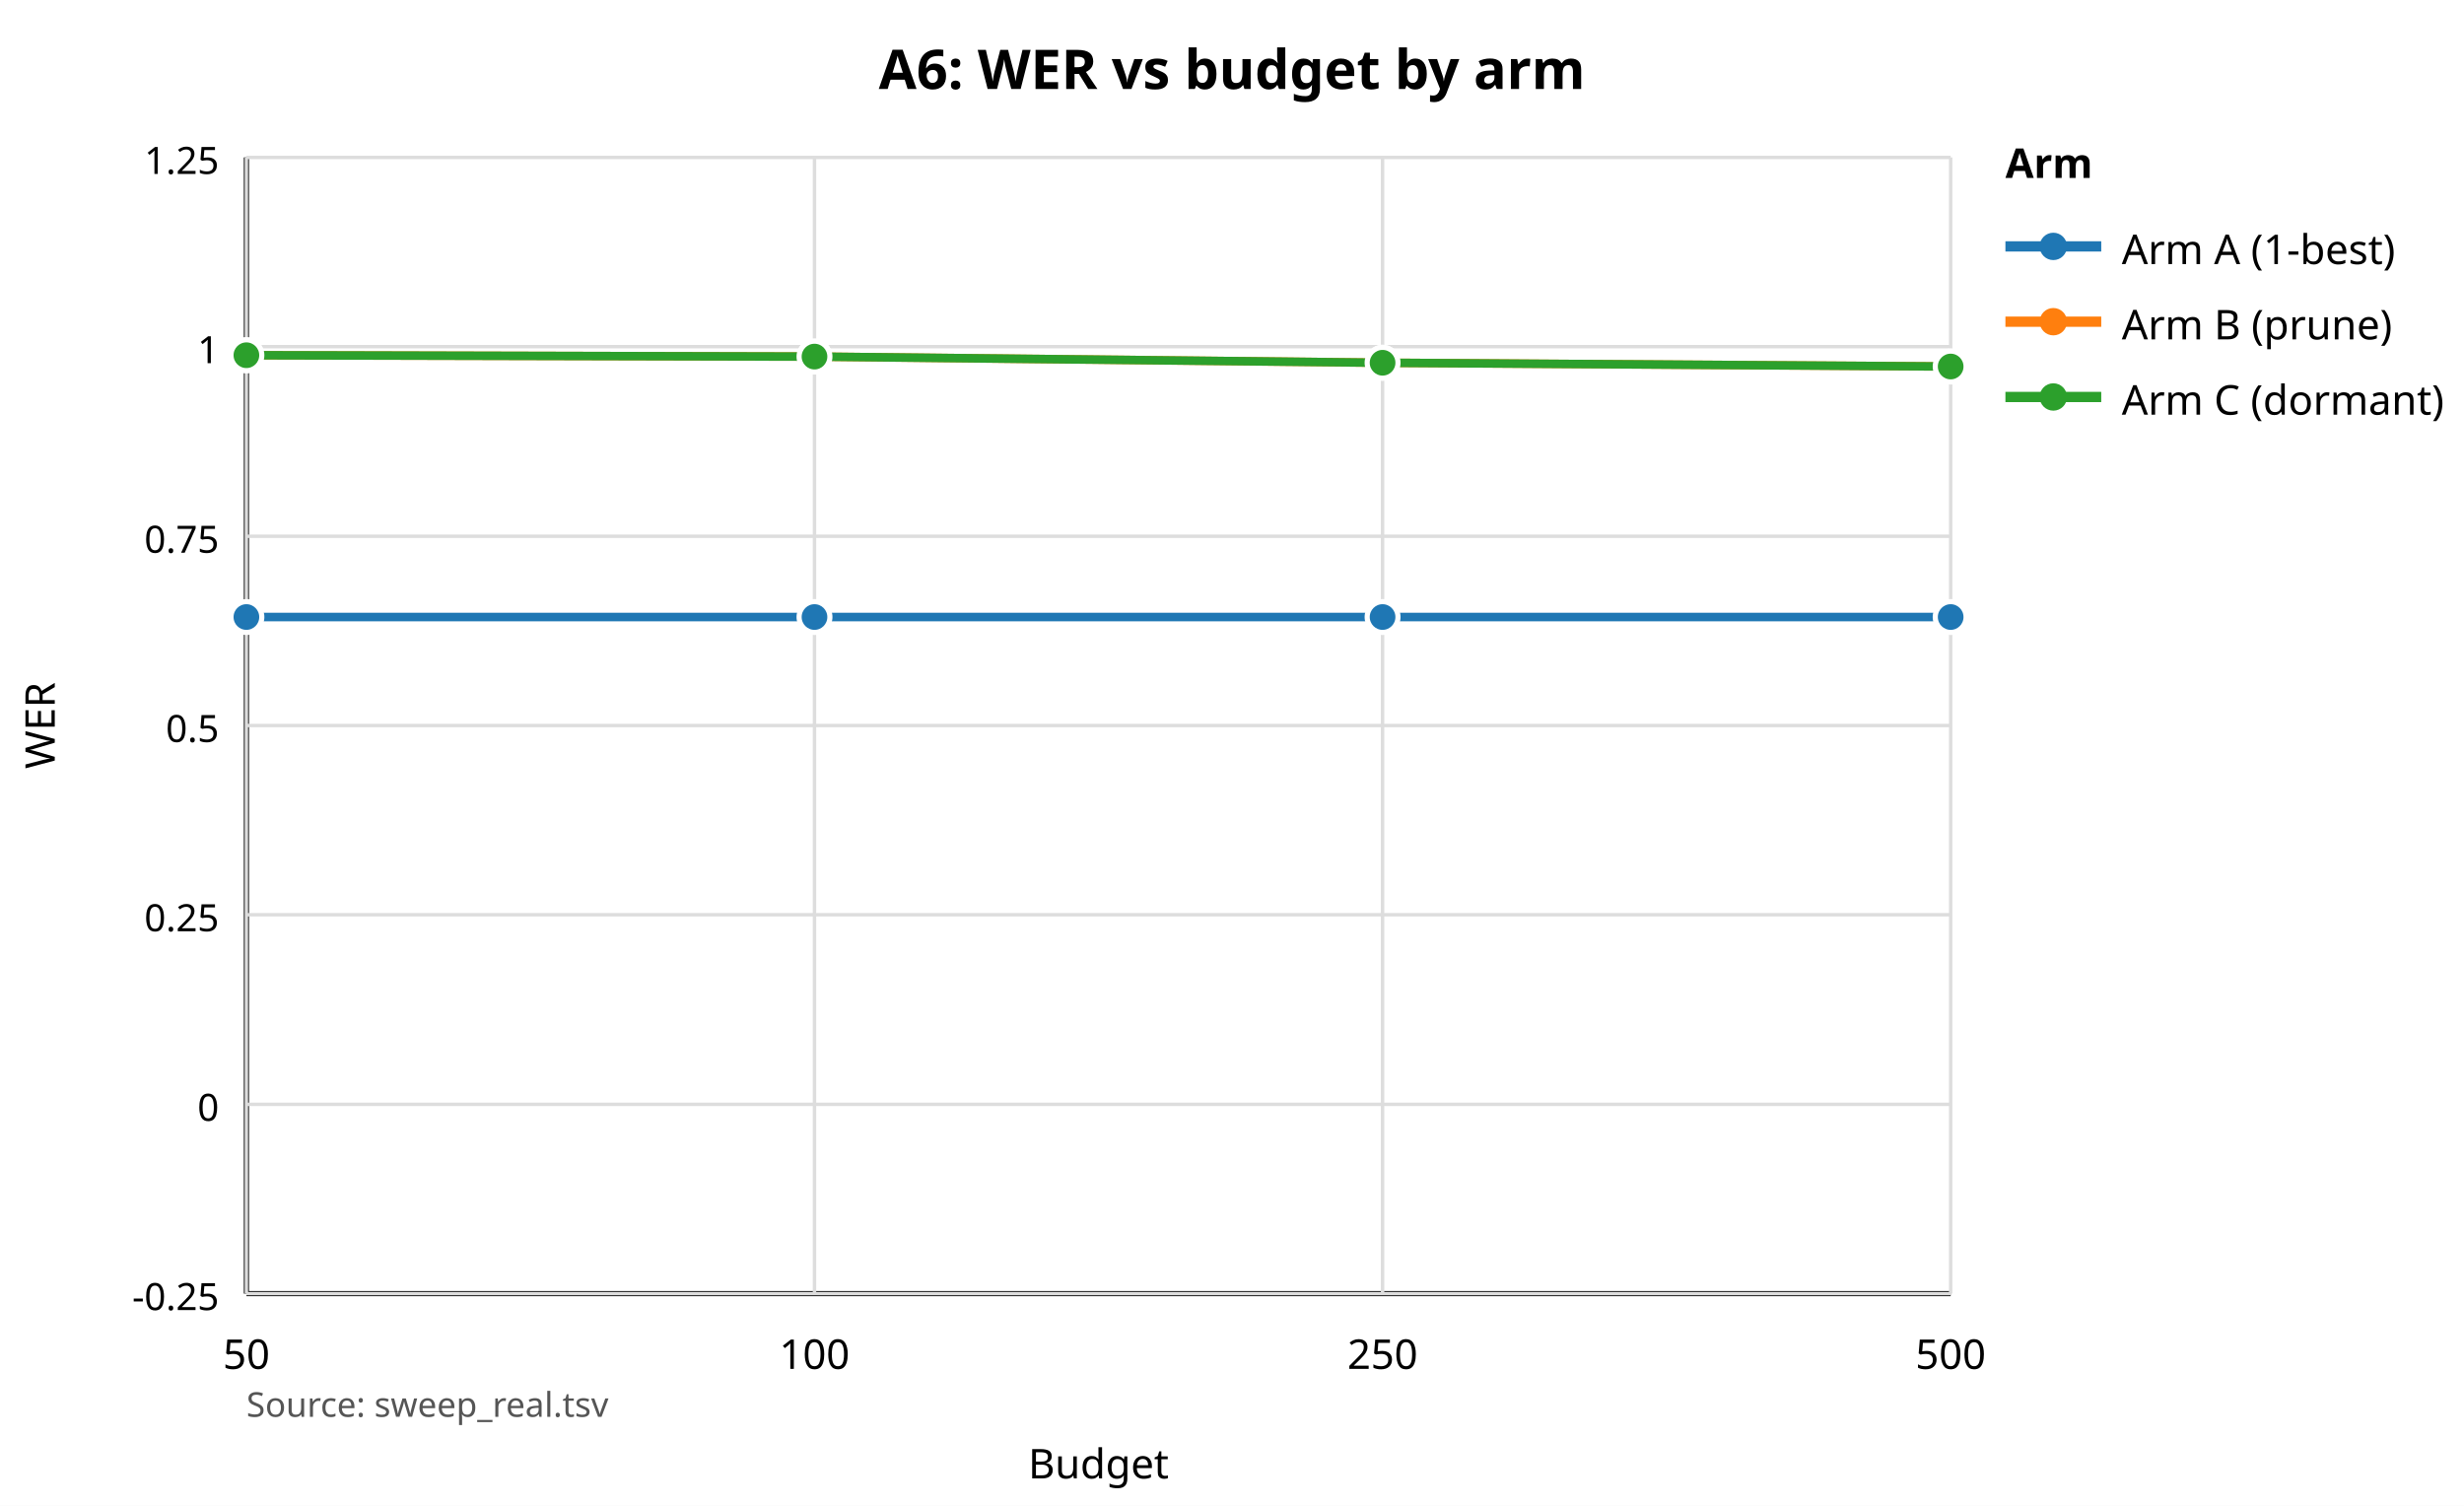
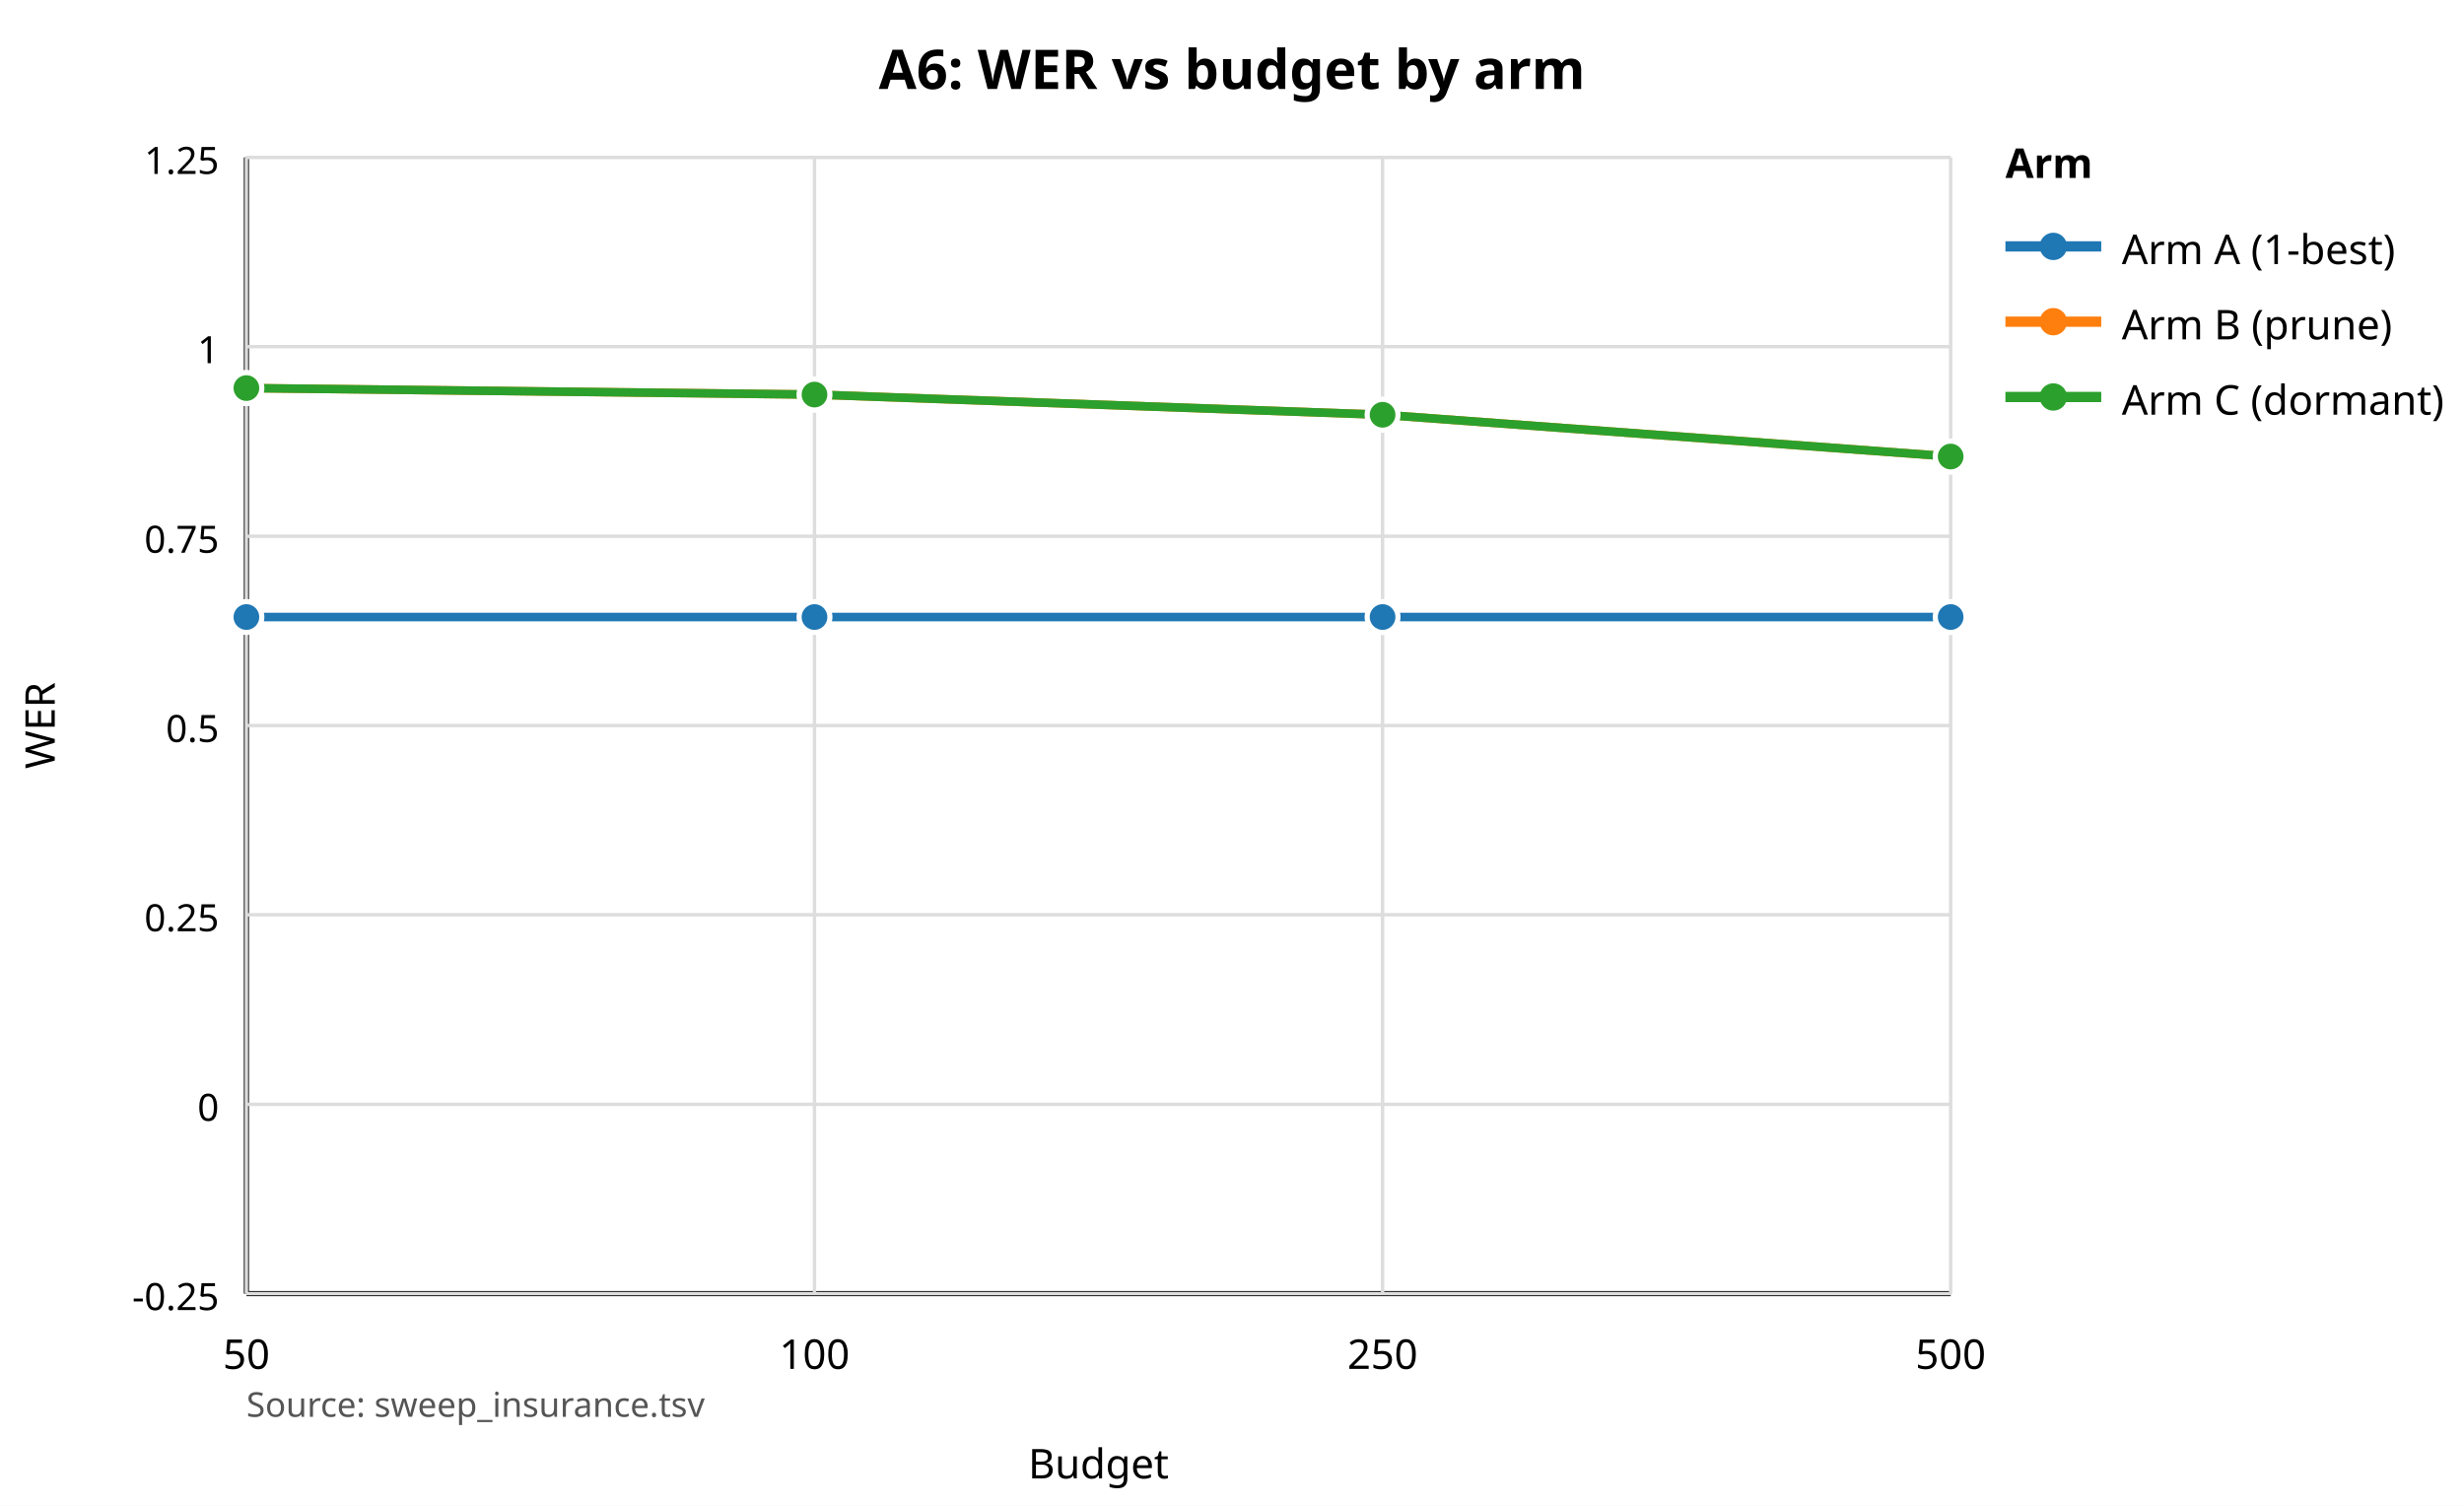
<svg xmlns="http://www.w3.org/2000/svg" width="720" height="440" viewBox="0 0 720 440" role="img">
  <rect x="0" y="0" width="720" height="440" fill="white" />
  <text x="360" y="26" text-anchor="middle" font-family="sans-serif" font-size="16" font-weight="bold">A6: WER vs budget by arm</text>
  <line x1="72" y1="46" x2="72" y2="378" stroke="black" stroke-width="1.5" />
  <line x1="72" y1="378" x2="570" y2="378" stroke="black" stroke-width="1.5" />
  <line x1="72" y1="378.0" x2="570" y2="378.0" stroke="#ddd" stroke-width="1" />
  <text x="64" y="379.0" text-anchor="end" dominant-baseline="middle" font-family="sans-serif" font-size="11">-0.25</text>
  <line x1="72" y1="322.7" x2="570" y2="322.7" stroke="#ddd" stroke-width="1" />
  <text x="64" y="323.7" text-anchor="end" dominant-baseline="middle" font-family="sans-serif" font-size="11">0</text>
  <line x1="72" y1="267.3" x2="570" y2="267.3" stroke="#ddd" stroke-width="1" />
  <text x="64" y="268.3" text-anchor="end" dominant-baseline="middle" font-family="sans-serif" font-size="11">0.25</text>
  <line x1="72" y1="212.0" x2="570" y2="212.0" stroke="#ddd" stroke-width="1" />
  <text x="64" y="213.0" text-anchor="end" dominant-baseline="middle" font-family="sans-serif" font-size="11">0.5</text>
  <line x1="72" y1="156.7" x2="570" y2="156.7" stroke="#ddd" stroke-width="1" />
  <text x="64" y="157.7" text-anchor="end" dominant-baseline="middle" font-family="sans-serif" font-size="11">0.75</text>
  <line x1="72" y1="101.3" x2="570" y2="101.3" stroke="#ddd" stroke-width="1" />
  <text x="64" y="102.3" text-anchor="end" dominant-baseline="middle" font-family="sans-serif" font-size="11">1</text>
  <line x1="72" y1="46.0" x2="570" y2="46.0" stroke="#ddd" stroke-width="1" />
  <text x="64" y="47.0" text-anchor="end" dominant-baseline="middle" font-family="sans-serif" font-size="11">1.25</text>
  <line x1="72.0" y1="46" x2="72.0" y2="378" stroke="#ddd" stroke-width="1" />
  <text x="72.0" y="400" text-anchor="middle" font-family="sans-serif" font-size="12">50</text>
  <line x1="238.0" y1="46" x2="238.0" y2="378" stroke="#ddd" stroke-width="1" />
  <text x="238.0" y="400" text-anchor="middle" font-family="sans-serif" font-size="12">100</text>
  <line x1="404.0" y1="46" x2="404.0" y2="378" stroke="#ddd" stroke-width="1" />
  <text x="404.0" y="400" text-anchor="middle" font-family="sans-serif" font-size="12">250</text>
  <line x1="570.0" y1="46" x2="570.0" y2="378" stroke="#ddd" stroke-width="1" />
  <text x="570.0" y="400" text-anchor="middle" font-family="sans-serif" font-size="12">500</text>
  <text x="321" y="432" text-anchor="middle" font-family="sans-serif" font-size="12">Budget</text>
  <text x="16" y="212" text-anchor="middle" font-family="sans-serif" font-size="12" transform="rotate(-90 16 212)">WER</text>
  <polyline points="72.0,180.3 238.0,180.3 404.0,180.3 570.0,180.3" fill="none" stroke="#1f77b4" stroke-width="2.5" />
  <circle cx="72.0" cy="180.3" r="4.5" fill="#1f77b4" stroke="white" stroke-width="1.5" />
  <circle cx="238.0" cy="180.3" r="4.5" fill="#1f77b4" stroke="white" stroke-width="1.5" />
  <circle cx="404.0" cy="180.3" r="4.5" fill="#1f77b4" stroke="white" stroke-width="1.5" />
  <circle cx="570.0" cy="180.3" r="4.5" fill="#1f77b4" stroke="white" stroke-width="1.5" />
-   <polyline points="72.0,103.8 238.0,104.2 404.0,106.0 570.0,107.1" fill="none" stroke="#ff7f0e" stroke-width="2.5" />
-   <circle cx="72.0" cy="103.8" r="4.5" fill="#ff7f0e" stroke="white" stroke-width="1.5" />
-   <circle cx="238.0" cy="104.2" r="4.5" fill="#ff7f0e" stroke="white" stroke-width="1.5" />
-   <circle cx="404.0" cy="106.0" r="4.5" fill="#ff7f0e" stroke="white" stroke-width="1.5" />
-   <circle cx="570.0" cy="107.1" r="4.5" fill="#ff7f0e" stroke="white" stroke-width="1.5" />
-   <polyline points="72.0,103.8 238.0,104.2 404.0,106.0 570.0,107.1" fill="none" stroke="#2ca02c" stroke-width="2.5" />
-   <circle cx="72.0" cy="103.8" r="4.5" fill="#2ca02c" stroke="white" stroke-width="1.5" />
-   <circle cx="238.0" cy="104.2" r="4.5" fill="#2ca02c" stroke="white" stroke-width="1.5" />
-   <circle cx="404.0" cy="106.0" r="4.5" fill="#2ca02c" stroke="white" stroke-width="1.5" />
-   <circle cx="570.0" cy="107.1" r="4.5" fill="#2ca02c" stroke="white" stroke-width="1.5" />
+   <polyline points="72.0,113.4 238.0,115.3 404.0,121.2 570.0,133.4" fill="none" stroke="#ff7f0e" stroke-width="2.5" />
+   <circle cx="72.0" cy="113.4" r="4.5" fill="#ff7f0e" stroke="white" stroke-width="1.5" />
+   <circle cx="238.0" cy="115.3" r="4.5" fill="#ff7f0e" stroke="white" stroke-width="1.5" />
+   <circle cx="404.0" cy="121.2" r="4.5" fill="#ff7f0e" stroke="white" stroke-width="1.5" />
+   <circle cx="570.0" cy="133.4" r="4.5" fill="#ff7f0e" stroke="white" stroke-width="1.5" />
+   <polyline points="72.0,113.4 238.0,115.3 404.0,121.2 570.0,133.4" fill="none" stroke="#2ca02c" stroke-width="2.5" />
+   <circle cx="72.0" cy="113.4" r="4.5" fill="#2ca02c" stroke="white" stroke-width="1.5" />
+   <circle cx="238.0" cy="115.3" r="4.5" fill="#2ca02c" stroke="white" stroke-width="1.5" />
+   <circle cx="404.0" cy="121.2" r="4.5" fill="#2ca02c" stroke="white" stroke-width="1.5" />
+   <circle cx="570.0" cy="133.4" r="4.5" fill="#2ca02c" stroke="white" stroke-width="1.5" />
  <text x="586" y="52" font-family="sans-serif" font-size="12" font-weight="bold">Arm</text>
  <line x1="586" y1="72" x2="614" y2="72" stroke="#1f77b4" stroke-width="3" />
  <circle cx="600" cy="72" r="4" fill="#1f77b4" />
  <text x="620" y="73" dominant-baseline="middle" font-family="sans-serif" font-size="12">Arm A (1-best)</text>
  <line x1="586" y1="94" x2="614" y2="94" stroke="#ff7f0e" stroke-width="3" />
  <circle cx="600" cy="94" r="4" fill="#ff7f0e" />
  <text x="620" y="95" dominant-baseline="middle" font-family="sans-serif" font-size="12">Arm B (prune)</text>
  <line x1="586" y1="116" x2="614" y2="116" stroke="#2ca02c" stroke-width="3" />
  <circle cx="600" cy="116" r="4" fill="#2ca02c" />
  <text x="620" y="117" dominant-baseline="middle" font-family="sans-serif" font-size="12">Arm C (dormant)</text>
-   <text x="72" y="414" font-family="sans-serif" font-size="10" fill="#555">Source: sweep_real.tsv</text>
+   <text x="72" y="414" font-family="sans-serif" font-size="10" fill="#555">Source: sweep_insurance.tsv</text>
</svg>
